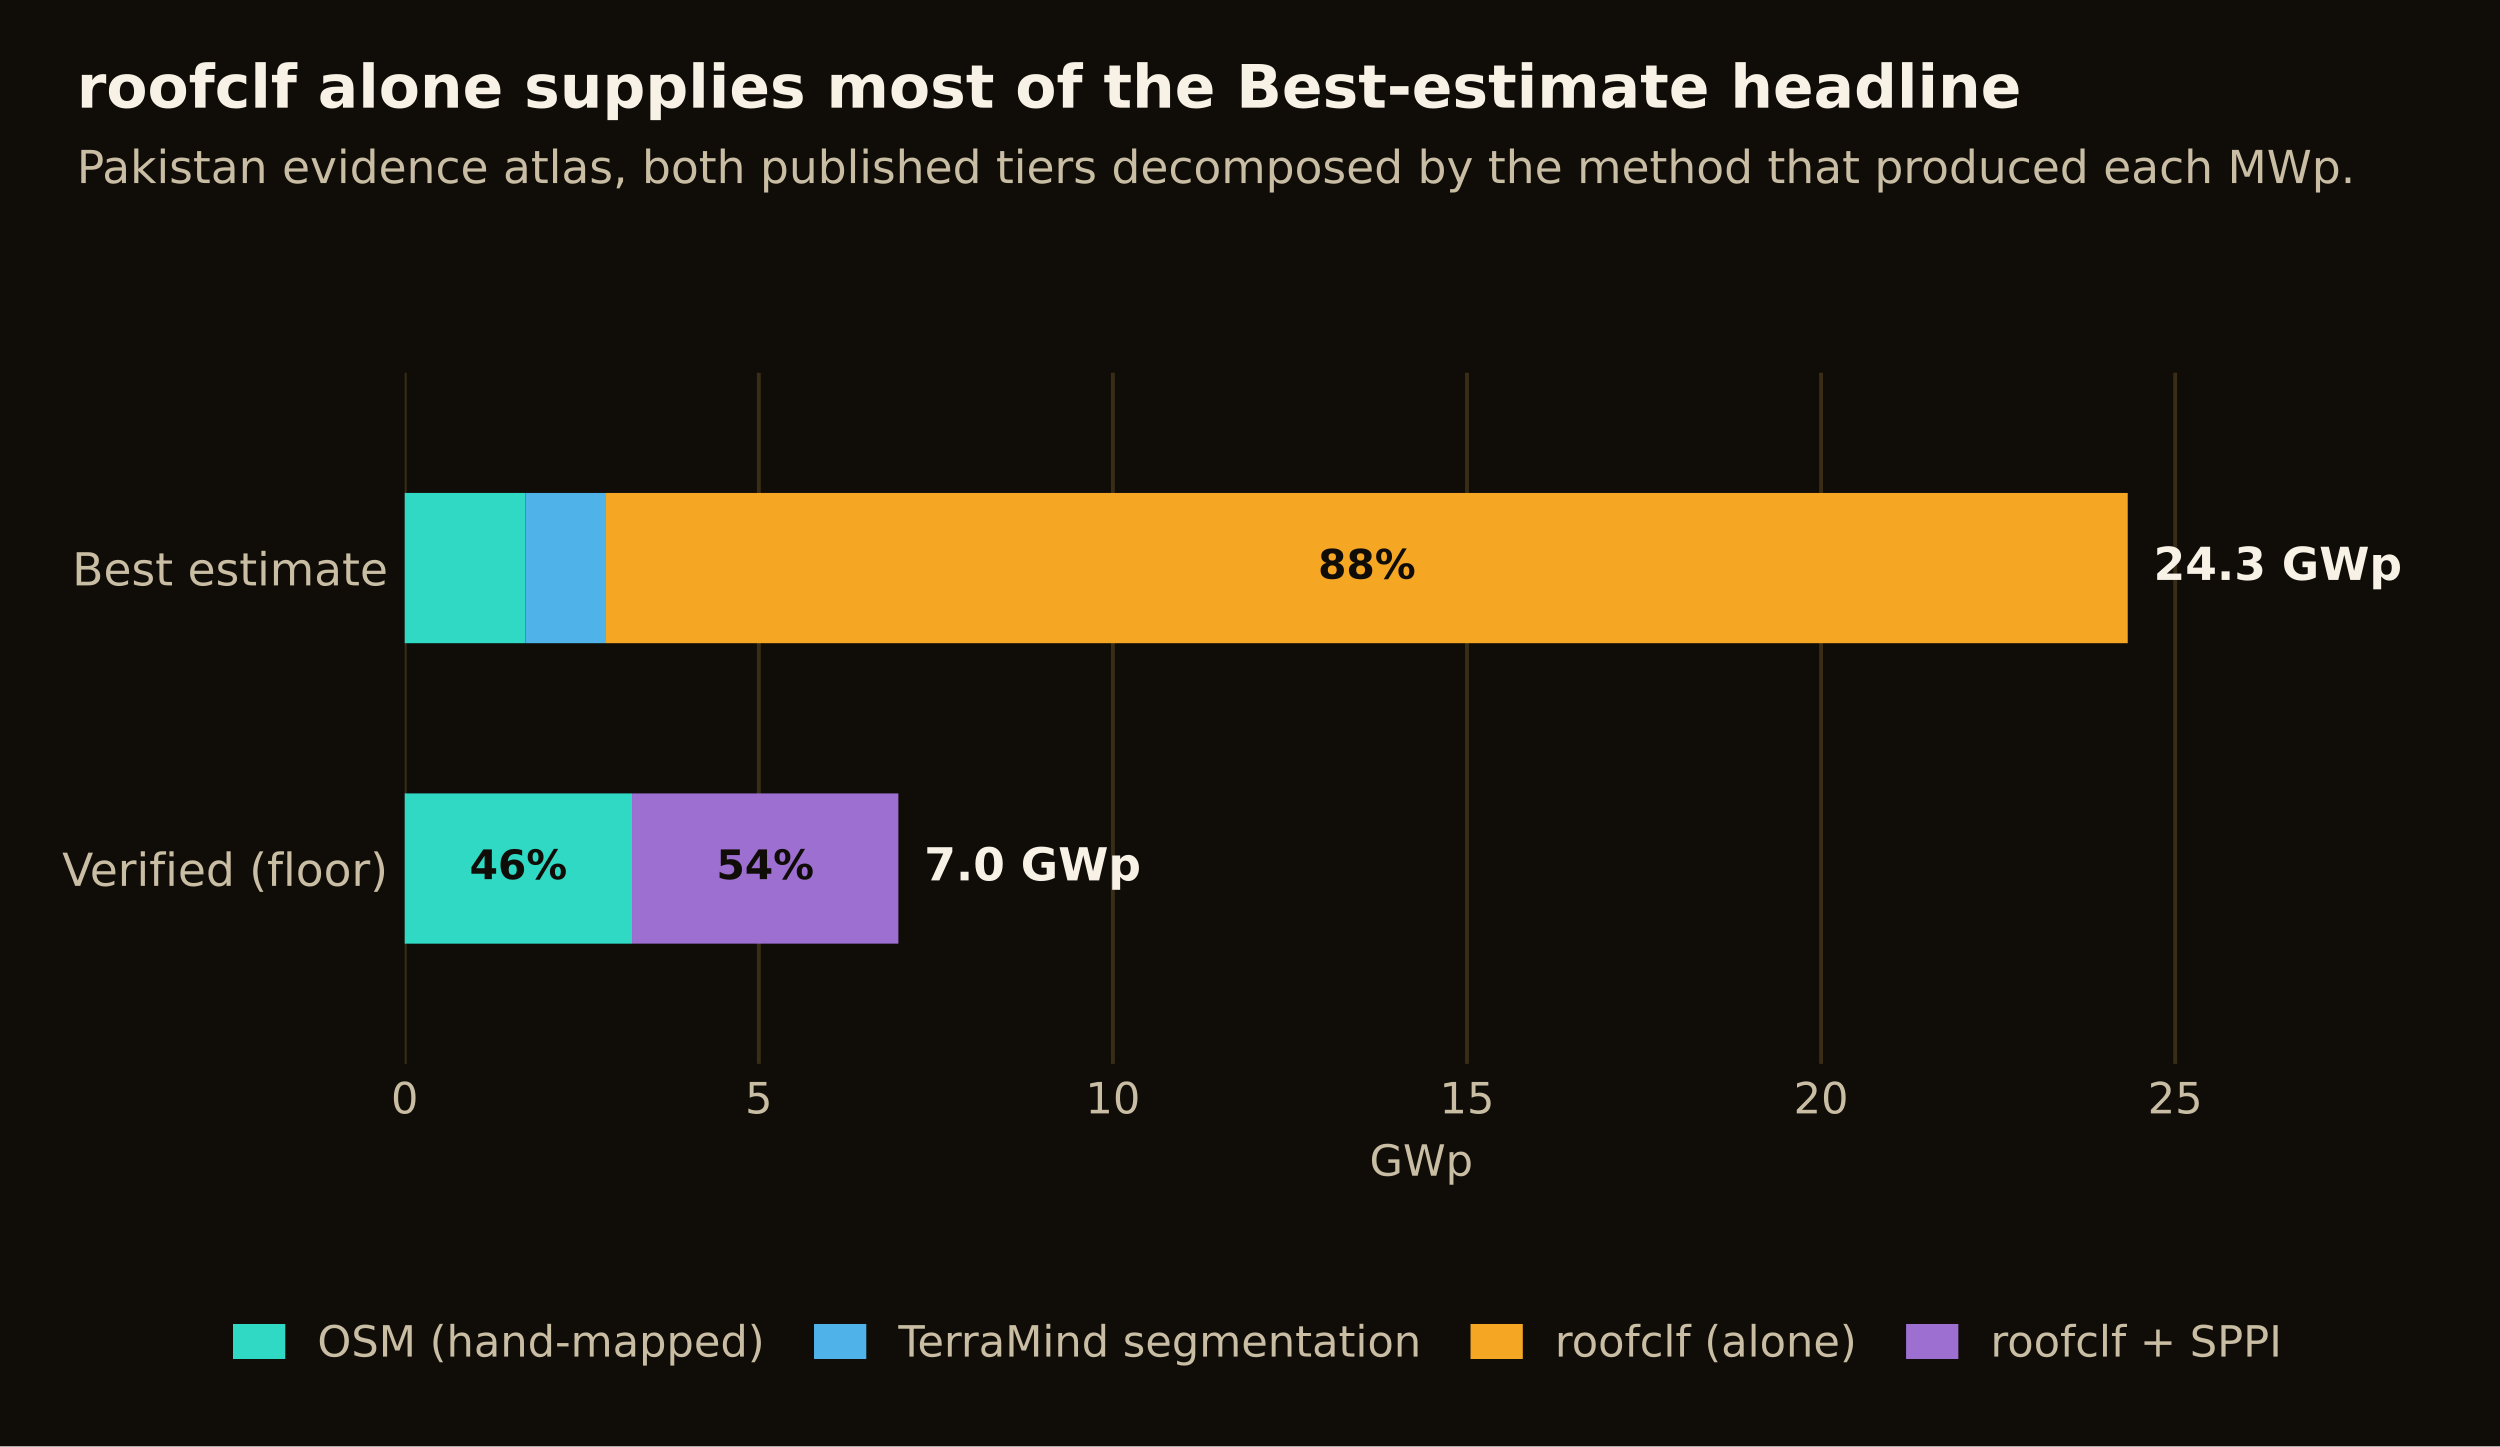
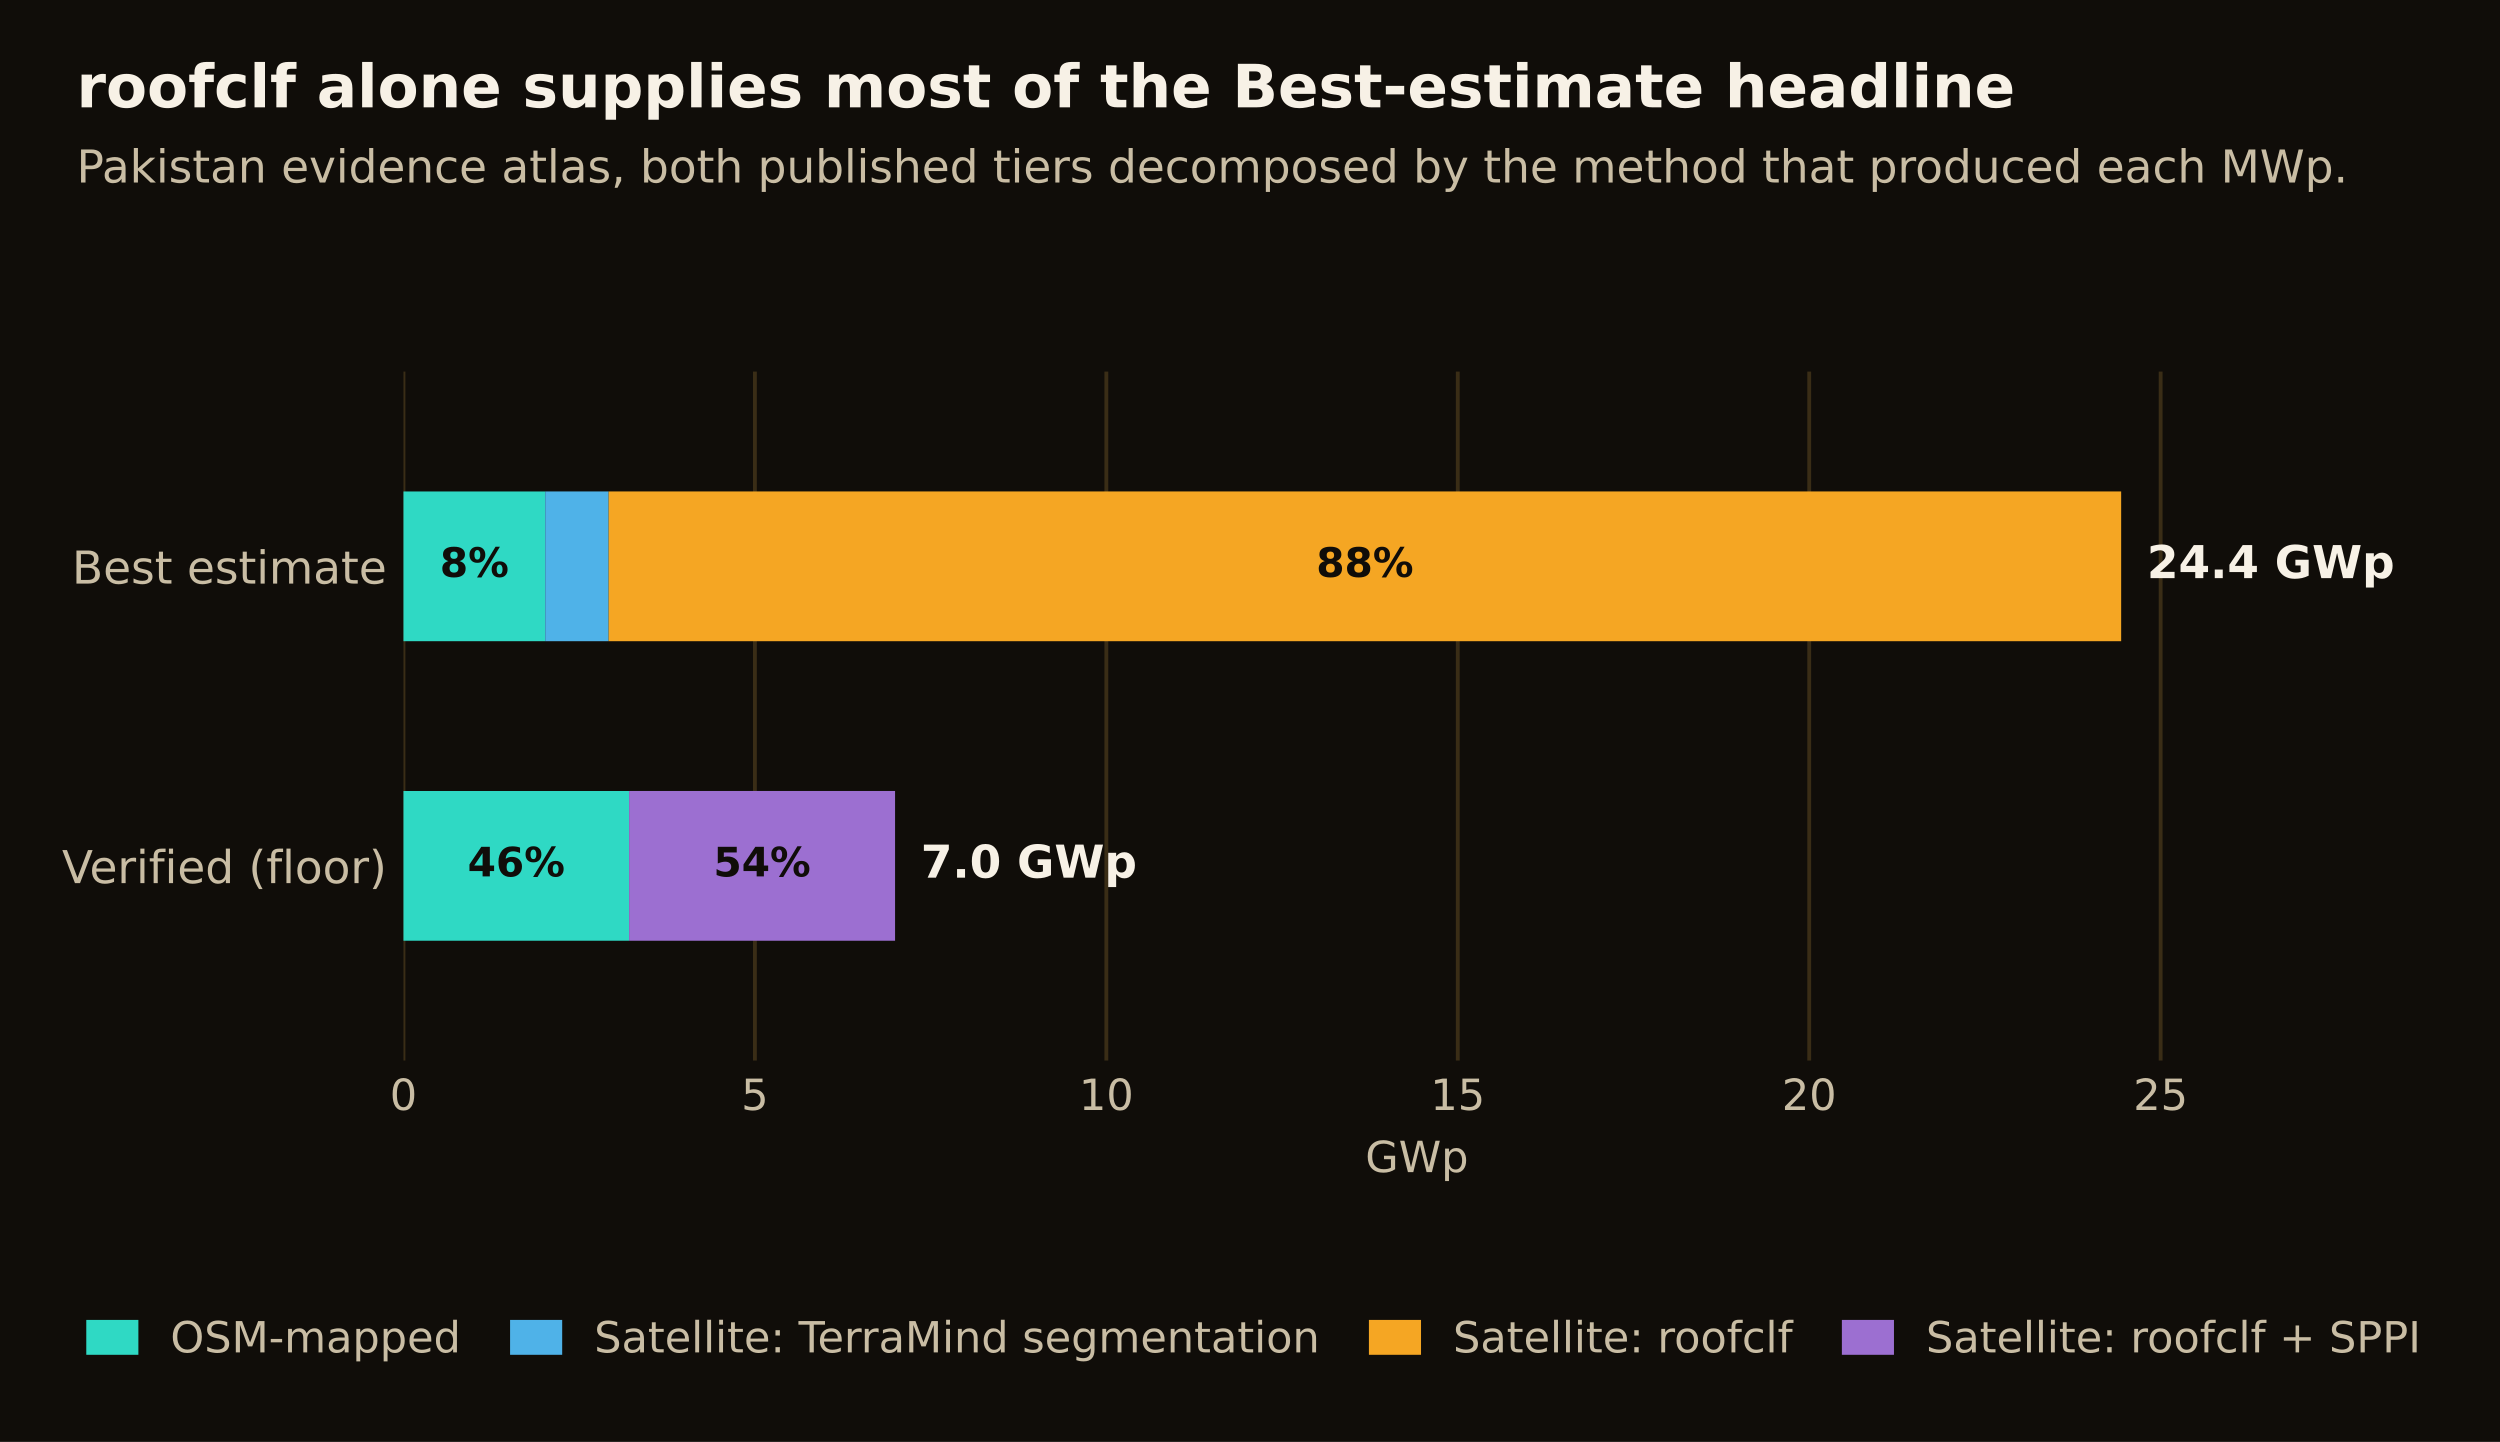
- <svg xmlns="http://www.w3.org/2000/svg" width="521.458pt" height="301.685pt" viewBox="0 0 521.458 301.685" version="1.1">
+ <svg xmlns="http://www.w3.org/2000/svg" width="523.07pt" height="301.685pt" viewBox="0 0 523.07 301.685" version="1.1">
  <defs>
    <style type="text/css">*{stroke-linejoin: round; stroke-linecap: butt}</style>
  </defs>
  <g id="figure_1">
    <g id="patch_1">
-       <path d="M 0 301.685  L 521.458 301.685  L 521.458 0  L 0 0  z " style="fill: #100d09" />
+       <path d="M 0 301.685  L 523.07 301.685  L 523.07 0  L 0 0  z " style="fill: #100d09" />
    </g>
    <g id="axes_1">
      <g id="patch_2">
        <path d="M 84.418 221.898  L 508.498 221.898  L 508.498 77.754  L 84.418 77.754  z " style="fill: #100d09" />
      </g>
      <g id="matplotlib.axis_1">
        <g id="xtick_1">
          <g id="line2d_1">
-             <path d="M 84.418 221.898  L 84.418 77.754  " clip-path="url(#p8e298e61b5)" style="fill: none; stroke: #3a2d16; stroke-width: 0.8; stroke-linecap: square" />
+             <path d="M 84.418 221.898  L 84.418 77.754  " clip-path="url(#p78e296c20a)" style="fill: none; stroke: #3a2d16; stroke-width: 0.8; stroke-linecap: square" />
          </g>
          <g id="line2d_2" />
          <g id="text_1">
            <text style="font-size: 9px; font-family: 'DejaVu Sans'; text-anchor: middle; fill: #c9bda4" x="84.418" y="232.236" transform="rotate(-0 84.41766 232.2359)">0</text>
          </g>
        </g>
        <g id="xtick_2">
          <g id="line2d_3">
-             <path d="M 158.275 221.898  L 158.275 77.754  " clip-path="url(#p8e298e61b5)" style="fill: none; stroke: #3a2d16; stroke-width: 0.8; stroke-linecap: square" />
+             <path d="M 157.948 221.898  L 157.948 77.754  " clip-path="url(#p78e296c20a)" style="fill: none; stroke: #3a2d16; stroke-width: 0.8; stroke-linecap: square" />
          </g>
          <g id="line2d_4" />
          <g id="text_2">
-             <text style="font-size: 9px; font-family: 'DejaVu Sans'; text-anchor: middle; fill: #c9bda4" x="158.275" y="232.236" transform="rotate(-0 158.275 232.2359)">5</text>
+             <text style="font-size: 9px; font-family: 'DejaVu Sans'; text-anchor: middle; fill: #c9bda4" x="157.948" y="232.236" transform="rotate(-0 157.9477 232.2359)">5</text>
          </g>
        </g>
        <g id="xtick_3">
          <g id="line2d_5">
-             <path d="M 232.132 221.898  L 232.132 77.754  " clip-path="url(#p8e298e61b5)" style="fill: none; stroke: #3a2d16; stroke-width: 0.8; stroke-linecap: square" />
+             <path d="M 231.478 221.898  L 231.478 77.754  " clip-path="url(#p78e296c20a)" style="fill: none; stroke: #3a2d16; stroke-width: 0.8; stroke-linecap: square" />
          </g>
          <g id="line2d_6" />
          <g id="text_3">
-             <text style="font-size: 9px; font-family: 'DejaVu Sans'; text-anchor: middle; fill: #c9bda4" x="232.132" y="232.236" transform="rotate(-0 232.1323 232.2359)">10</text>
+             <text style="font-size: 9px; font-family: 'DejaVu Sans'; text-anchor: middle; fill: #c9bda4" x="231.478" y="232.236" transform="rotate(-0 231.4777 232.2359)">10</text>
          </g>
        </g>
        <g id="xtick_4">
          <g id="line2d_7">
-             <path d="M 305.99 221.898  L 305.99 77.754  " clip-path="url(#p8e298e61b5)" style="fill: none; stroke: #3a2d16; stroke-width: 0.8; stroke-linecap: square" />
+             <path d="M 305.008 221.898  L 305.008 77.754  " clip-path="url(#p78e296c20a)" style="fill: none; stroke: #3a2d16; stroke-width: 0.8; stroke-linecap: square" />
          </g>
          <g id="line2d_8" />
          <g id="text_4">
-             <text style="font-size: 9px; font-family: 'DejaVu Sans'; text-anchor: middle; fill: #c9bda4" x="305.99" y="232.236" transform="rotate(-0 305.9897 232.2359)">15</text>
+             <text style="font-size: 9px; font-family: 'DejaVu Sans'; text-anchor: middle; fill: #c9bda4" x="305.008" y="232.236" transform="rotate(-0 305.0078 232.2359)">15</text>
          </g>
        </g>
        <g id="xtick_5">
          <g id="line2d_9">
-             <path d="M 379.847 221.898  L 379.847 77.754  " clip-path="url(#p8e298e61b5)" style="fill: none; stroke: #3a2d16; stroke-width: 0.8; stroke-linecap: square" />
+             <path d="M 378.538 221.898  L 378.538 77.754  " clip-path="url(#p78e296c20a)" style="fill: none; stroke: #3a2d16; stroke-width: 0.8; stroke-linecap: square" />
          </g>
          <g id="line2d_10" />
          <g id="text_5">
-             <text style="font-size: 9px; font-family: 'DejaVu Sans'; text-anchor: middle; fill: #c9bda4" x="379.847" y="232.236" transform="rotate(-0 379.847 232.2359)">20</text>
+             <text style="font-size: 9px; font-family: 'DejaVu Sans'; text-anchor: middle; fill: #c9bda4" x="378.538" y="232.236" transform="rotate(-0 378.5378 232.2359)">20</text>
          </g>
        </g>
        <g id="xtick_6">
          <g id="line2d_11">
-             <path d="M 453.704 221.898  L 453.704 77.754  " clip-path="url(#p8e298e61b5)" style="fill: none; stroke: #3a2d16; stroke-width: 0.8; stroke-linecap: square" />
+             <path d="M 452.068 221.898  L 452.068 77.754  " clip-path="url(#p78e296c20a)" style="fill: none; stroke: #3a2d16; stroke-width: 0.8; stroke-linecap: square" />
          </g>
          <g id="line2d_12" />
          <g id="text_6">
-             <text style="font-size: 9px; font-family: 'DejaVu Sans'; text-anchor: middle; fill: #c9bda4" x="453.704" y="232.236" transform="rotate(-0 453.7044 232.2359)">25</text>
+             <text style="font-size: 9px; font-family: 'DejaVu Sans'; text-anchor: middle; fill: #c9bda4" x="452.068" y="232.236" transform="rotate(-0 452.0679 232.2359)">25</text>
          </g>
        </g>
        <g id="text_7">
          <text style="font-size: 9px; font-family: 'DejaVu Sans'; text-anchor: middle; fill: #c9bda4" x="296.458" y="245.236" transform="rotate(-0 296.4577 245.2359)">GWp</text>
        </g>
      </g>
      <g id="matplotlib.axis_2">
        <g id="ytick_1">
          <g id="line2d_13" />
          <g id="text_8">
            <text style="font-size: 9.5px; font-family: 'DejaVu Sans'; text-anchor: end; fill: #c9bda4" x="80.918" y="184.771" transform="rotate(-0 80.91766 184.771)">Verified (floor)</text>
          </g>
        </g>
        <g id="ytick_2">
          <g id="line2d_14" />
          <g id="text_9">
            <text style="font-size: 9.5px; font-family: 'DejaVu Sans'; text-anchor: end; fill: #c9bda4" x="80.918" y="122.1" transform="rotate(-0 80.91766 122.0997)">Best estimate</text>
          </g>
        </g>
      </g>
      <g id="patch_3">
-         <path d="M 84.418 196.83  L 131.831 196.83  L 131.831 165.494  L 84.418 165.494  z " clip-path="url(#p8e298e61b5)" style="fill: #2fd9c4" />
+         <path d="M 84.418 196.83  L 131.621 196.83  L 131.621 165.494  L 84.418 165.494  z " clip-path="url(#p78e296c20a)" style="fill: #2fd9c4" />
      </g>
      <g id="text_10">
-         <text style="font-weight: 700; font-size: 8.5px; font-family: 'DejaVu Sans'; text-anchor: middle; fill: #100d09" x="108.124" y="183.37" transform="rotate(-0 108.1244 183.3697)">46%</text>
+         <text style="font-weight: 700; font-size: 8.5px; font-family: 'DejaVu Sans'; text-anchor: middle; fill: #100d09" x="108.019" y="183.37" transform="rotate(-0 108.0193 183.3697)">46%</text>
      </g>
      <g id="patch_4">
-         <path d="M 131.831 196.83  L 187.385 196.83  L 187.385 165.494  L 131.831 165.494  z " clip-path="url(#p8e298e61b5)" style="fill: #9c6fd1" />
+         <path d="M 131.621 196.83  L 187.273 196.83  L 187.273 165.494  L 131.621 165.494  z " clip-path="url(#p78e296c20a)" style="fill: #9c6fd1" />
      </g>
      <g id="text_11">
-         <text style="font-weight: 700; font-size: 8.5px; font-family: 'DejaVu Sans'; text-anchor: middle; fill: #100d09" x="159.608" y="183.37" transform="rotate(-0 159.6081 183.3697)">54%</text>
+         <text style="font-weight: 700; font-size: 8.5px; font-family: 'DejaVu Sans'; text-anchor: middle; fill: #100d09" x="159.447" y="183.37" transform="rotate(-0 159.447 183.3697)">54%</text>
      </g>
      <g id="text_12">
-         <text style="font-weight: 700; font-size: 9.5px; font-family: 'DejaVu Sans'; text-anchor: start; fill: #f7f1e6" x="192.776" y="183.629" transform="rotate(-0 192.776 183.6295)">7.0 GWp</text>
+         <text style="font-weight: 700; font-size: 9.5px; font-family: 'DejaVu Sans'; text-anchor: start; fill: #f7f1e6" x="192.664" y="183.629" transform="rotate(-0 192.6638 183.6295)">7.0 GWp</text>
      </g>
      <g id="patch_5">
-         <path d="M 84.418 134.158  L 109.63 134.158  L 109.63 102.823  L 84.418 102.823  z " clip-path="url(#p8e298e61b5)" style="fill: #2fd9c4" />
+         <path d="M 84.418 134.158  L 114.074 134.158  L 114.074 102.823  L 84.418 102.823  z " clip-path="url(#p78e296c20a)" style="fill: #2fd9c4" />
+       </g>
+       <g id="text_13">
+         <text style="font-weight: 700; font-size: 8.5px; font-family: 'DejaVu Sans'; text-anchor: middle; fill: #100d09" x="99.246" y="120.698" transform="rotate(-0 99.24572 120.6984)">8%</text>
      </g>
      <g id="patch_6">
-         <path d="M 109.63 134.158  L 126.404 134.158  L 126.404 102.823  L 109.63 102.823  z " clip-path="url(#p8e298e61b5)" style="fill: #4fb2e8" />
+         <path d="M 114.074 134.158  L 127.344 134.158  L 127.344 102.823  L 114.074 102.823  z " clip-path="url(#p78e296c20a)" style="fill: #4fb2e8" />
      </g>
      <g id="patch_7">
-         <path d="M 126.404 134.158  L 443.809 134.158  L 443.809 102.823  L 126.404 102.823  z " clip-path="url(#p8e298e61b5)" style="fill: #f5a623" />
-       </g>
-       <g id="text_13">
-         <text style="font-weight: 700; font-size: 8.5px; font-family: 'DejaVu Sans'; text-anchor: middle; fill: #100d09" x="285.107" y="120.698" transform="rotate(-0 285.1065 120.6984)">88%</text>
+         <path d="M 127.344 134.158  L 443.807 134.158  L 443.807 102.823  L 127.344 102.823  z " clip-path="url(#p78e296c20a)" style="fill: #f5a623" />
      </g>
      <g id="text_14">
-         <text style="font-weight: 700; font-size: 9.5px; font-family: 'DejaVu Sans'; text-anchor: start; fill: #f7f1e6" x="449.2" y="120.958" transform="rotate(-0 449.1998 120.9582)">24.3 GWp</text>
+         <text style="font-weight: 700; font-size: 8.5px; font-family: 'DejaVu Sans'; text-anchor: middle; fill: #100d09" x="285.576" y="120.698" transform="rotate(-0 285.576 120.6984)">88%</text>
+       </g>
+       <g id="text_15">
+         <text style="font-weight: 700; font-size: 9.5px; font-family: 'DejaVu Sans'; text-anchor: start; fill: #f7f1e6" x="449.198" y="120.958" transform="rotate(-0 449.1983 120.9582)">24.4 GWp</text>
      </g>
      <g id="legend_1">
        <g id="patch_8">
-           <path d="M 49.1 282.963  L 59 282.963  L 59 276.663  L 49.1 276.663  z " style="fill: #2fd9c4; stroke: #2fd9c4; stroke-linejoin: miter" />
+           <path d="M 18.553 282.963  L 28.453 282.963  L 28.453 276.663  L 18.553 276.663  z " style="fill: #2fd9c4; stroke: #2fd9c4; stroke-linejoin: miter" />
        </g>
-         <g id="text_15">
-           <text style="font-size: 9px; font-family: 'DejaVu Sans'; text-anchor: start; fill: #c9bda4" x="66.2" y="282.963" transform="rotate(-0 66.20047 282.9627)">OSM (hand-mapped)</text>
+         <g id="text_16">
+           <text style="font-size: 9px; font-family: 'DejaVu Sans'; text-anchor: start; fill: #c9bda4" x="35.653" y="282.963" transform="rotate(-0 35.65251 282.9627)">OSM-mapped</text>
        </g>
        <g id="patch_9">
-           <path d="M 170.291 282.963  L 180.191 282.963  L 180.191 276.663  L 170.291 276.663  z " style="fill: #4fb2e8; stroke: #4fb2e8; stroke-linejoin: miter" />
+           <path d="M 107.224 282.963  L 117.124 282.963  L 117.124 276.663  L 107.224 276.663  z " style="fill: #4fb2e8; stroke: #4fb2e8; stroke-linejoin: miter" />
        </g>
-         <g id="text_16">
-           <text style="font-size: 9px; font-family: 'DejaVu Sans'; text-anchor: start; fill: #c9bda4" x="187.391" y="282.963" transform="rotate(-0 187.3911 282.9627)">TerraMind segmentation</text>
+         <g id="text_17">
+           <text style="font-size: 9px; font-family: 'DejaVu Sans'; text-anchor: start; fill: #c9bda4" x="124.324" y="282.963" transform="rotate(-0 124.3236 282.9627)">Satellite: TerraMind segmentation</text>
        </g>
        <g id="patch_10">
-           <path d="M 307.229 282.963  L 317.129 282.963  L 317.129 276.663  L 307.229 276.663  z " style="fill: #f5a623; stroke: #f5a623; stroke-linejoin: miter" />
+           <path d="M 286.916 282.963  L 296.816 282.963  L 296.816 276.663  L 286.916 276.663  z " style="fill: #f5a623; stroke: #f5a623; stroke-linejoin: miter" />
        </g>
-         <g id="text_17">
-           <text style="font-size: 9px; font-family: 'DejaVu Sans'; text-anchor: start; fill: #c9bda4" x="324.329" y="282.963" transform="rotate(-0 324.3289 282.9627)">roofclf (alone)</text>
+         <g id="text_18">
+           <text style="font-size: 9px; font-family: 'DejaVu Sans'; text-anchor: start; fill: #c9bda4" x="304.016" y="282.963" transform="rotate(-0 304.0156 282.9627)">Satellite: roofclf</text>
        </g>
        <g id="patch_11">
-           <path d="M 398.077 282.963  L 407.977 282.963  L 407.977 276.663  L 398.077 276.663  z " style="fill: #9c6fd1; stroke: #9c6fd1; stroke-linejoin: miter" />
+           <path d="M 385.871 282.963  L 395.771 282.963  L 395.771 276.663  L 385.871 276.663  z " style="fill: #9c6fd1; stroke: #9c6fd1; stroke-linejoin: miter" />
        </g>
-         <g id="text_18">
-           <text style="font-size: 9px; font-family: 'DejaVu Sans'; text-anchor: start; fill: #c9bda4" x="415.177" y="282.963" transform="rotate(-0 415.1769 282.9627)">roofclf + SPPI</text>
+         <g id="text_19">
+           <text style="font-size: 9px; font-family: 'DejaVu Sans'; text-anchor: start; fill: #c9bda4" x="402.971" y="282.963" transform="rotate(-0 402.9706 282.9627)">Satellite: roofclf + SPPI</text>
        </g>
      </g>
    </g>
-     <g id="text_19">
+     <g id="text_20">
      <text style="font-weight: 700; font-size: 12.5px; font-family: 'DejaVu Sans'; text-anchor: start; fill: #f7f1e6" x="16.018" y="22.458" transform="rotate(-0 16.01766 22.45805)">roofclf alone supplies most of the Best-estimate headline</text>
    </g>
-     <g id="text_20">
+     <g id="text_21">
      <text style="font-size: 9.5px; font-family: 'DejaVu Sans'; text-anchor: start; fill: #c9bda4" x="16.018" y="38.19" transform="rotate(-0 16.01766 38.19005)">Pakistan evidence atlas, both published tiers decomposed by the method that produced each MWp.</text>
    </g>
  </g>
  <defs>
-     <clipPath id="p8e298e61b5">
+     <clipPath id="p78e296c20a">
      <rect x="84.418" y="77.754" width="424.08" height="144.144" />
    </clipPath>
  </defs>
</svg>
